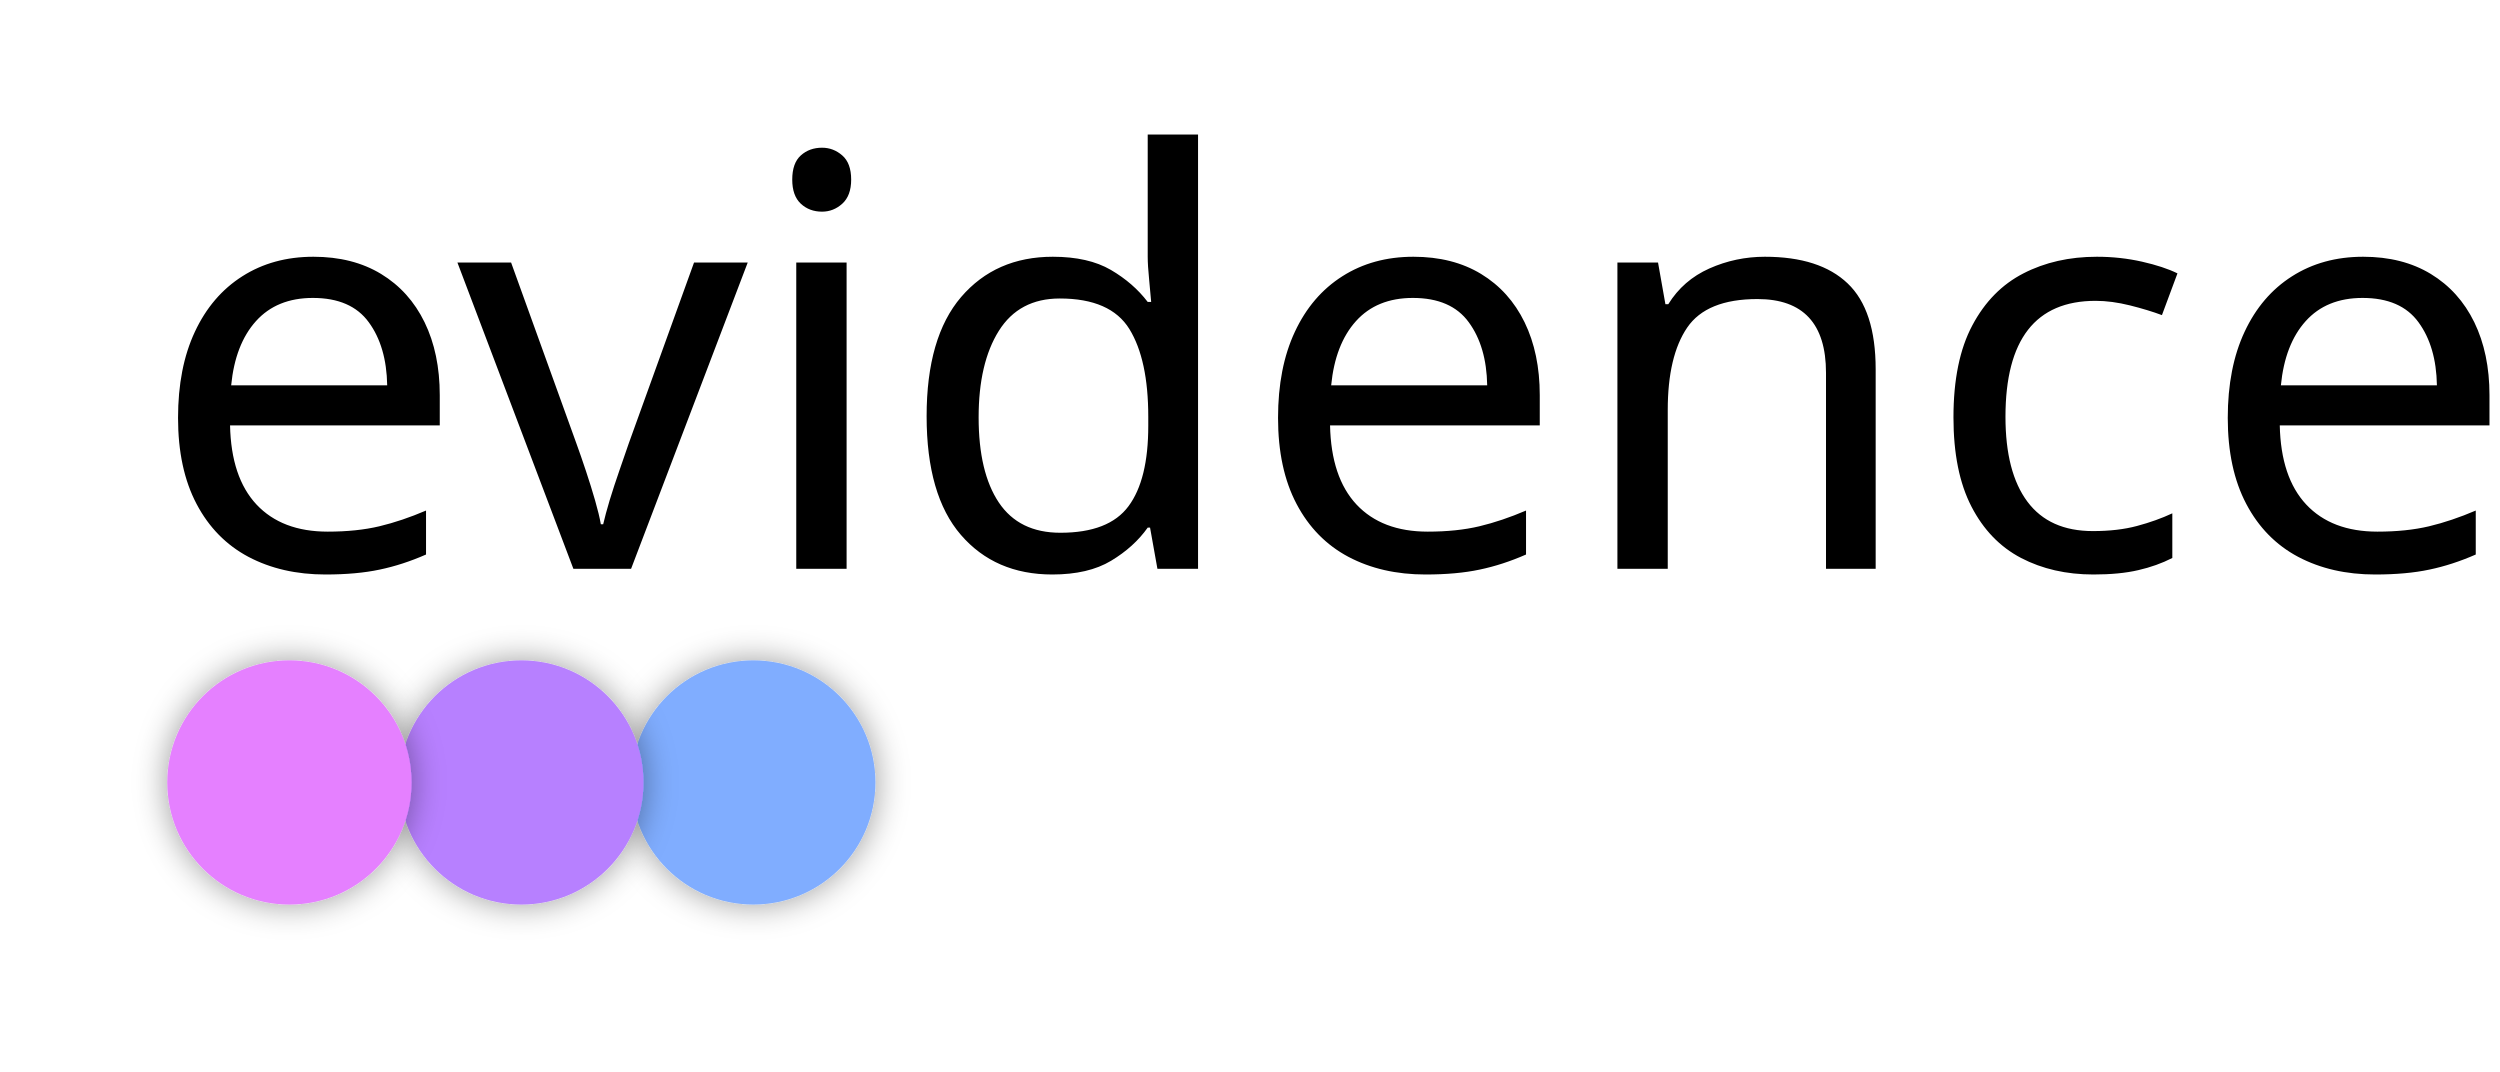
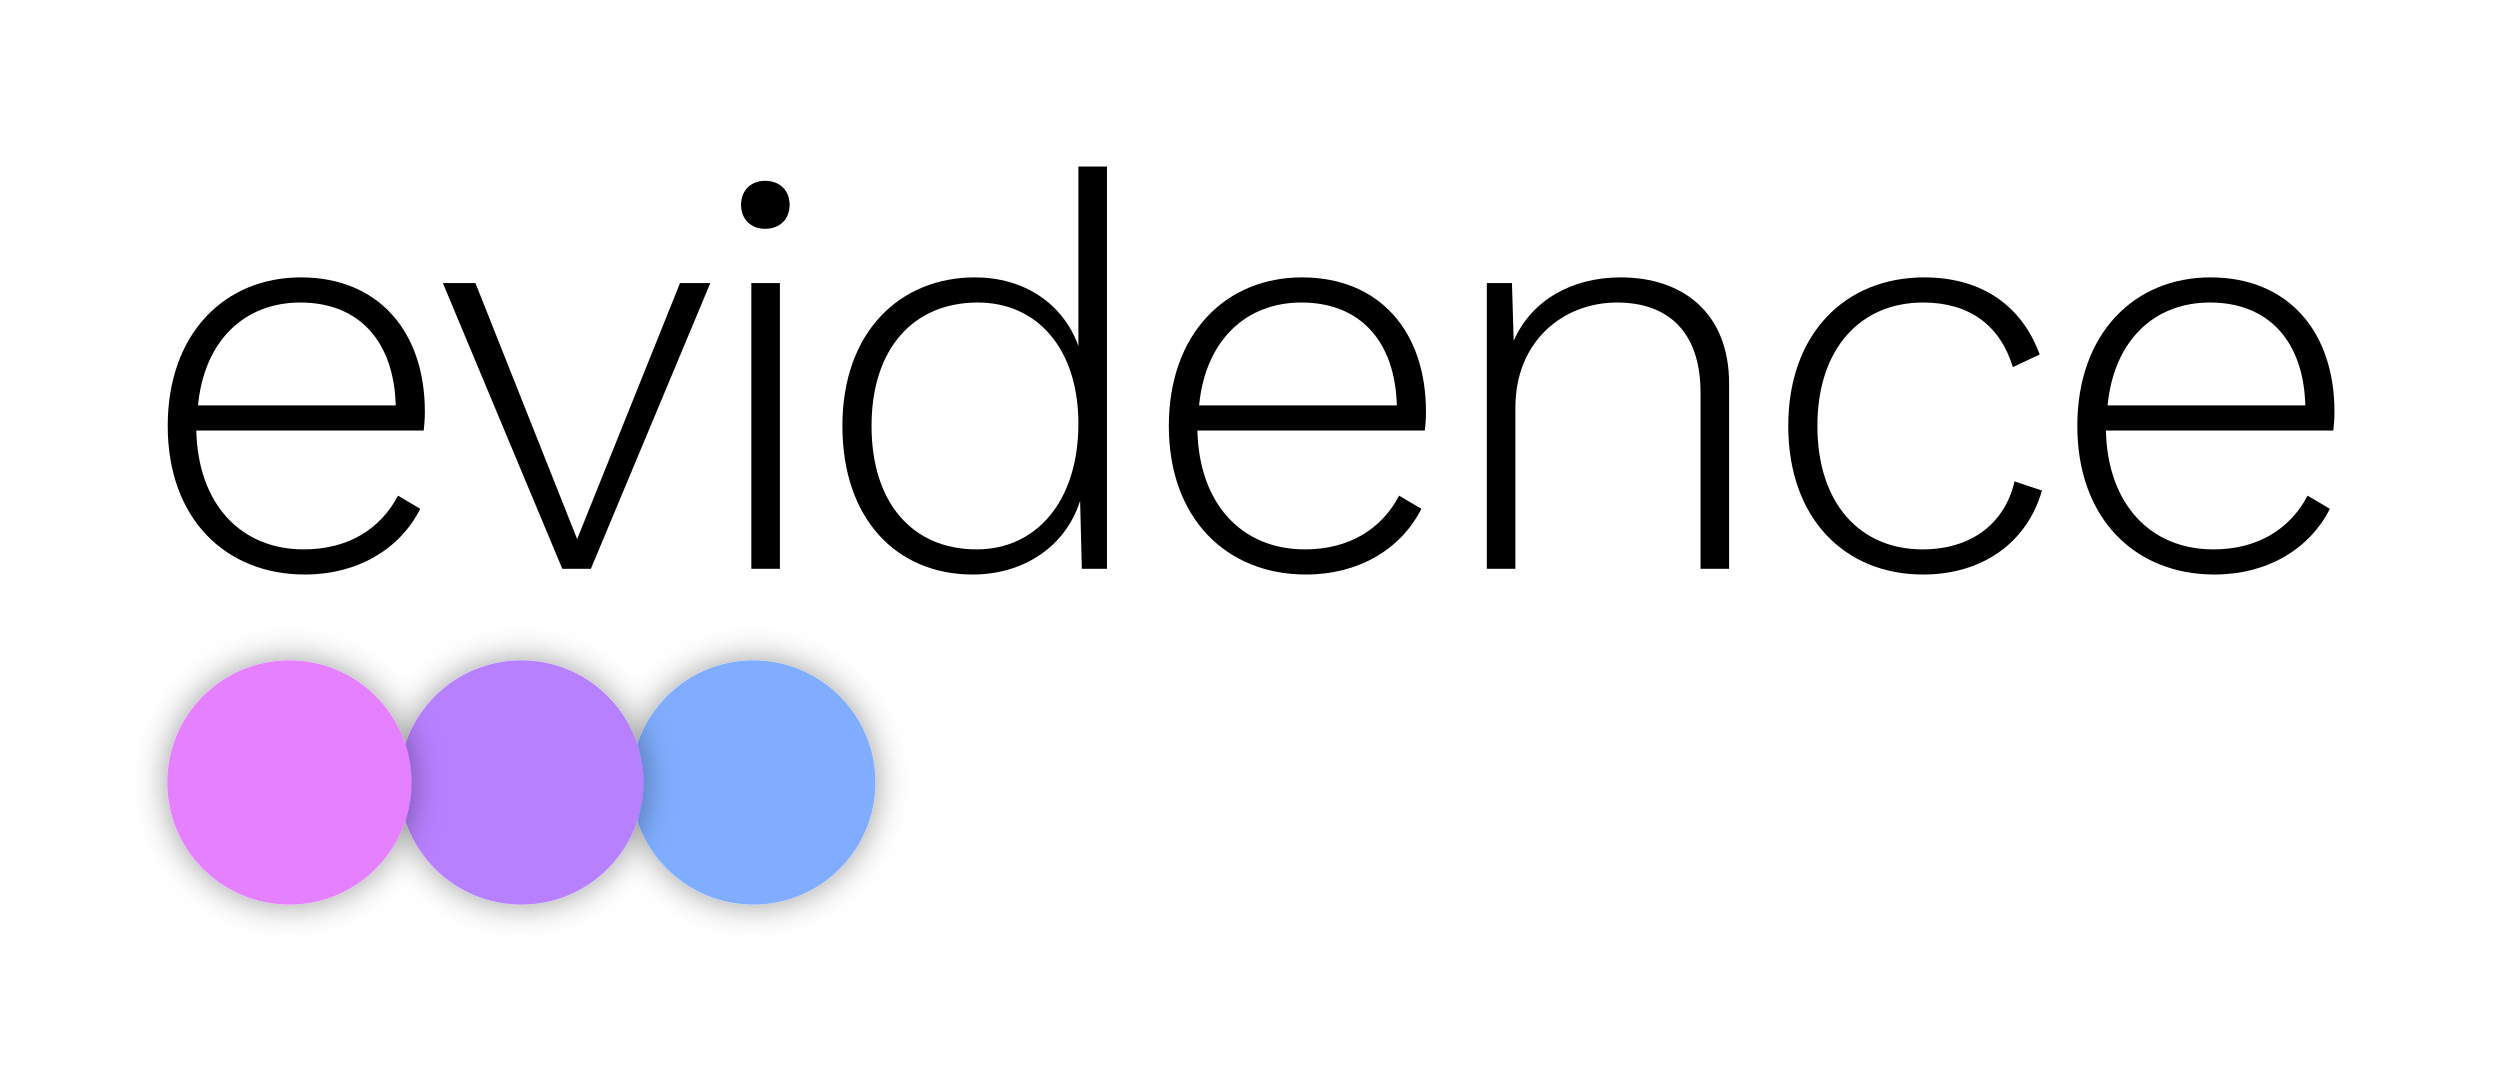
- <svg xmlns="http://www.w3.org/2000/svg" xmlns:ns1="https://boxy-svg.com" viewBox="0 0 350 150">
-   <defs>
+ <svg xmlns="http://www.w3.org/2000/svg" xmlns:ns1="https://boxy-svg.com" viewBox="0 0 350 150" version="1.1" id="svg43">
+   <defs id="defs32">
    <filter id="drop-shadow-filter-0" x="-500%" y="-500%" width="1000%" height="1000%" ns1:preset="drop-shadow 1 0 0 10 0.667 rgba(0,0,0,0.3)">
      <feGaussianBlur in="SourceAlpha" stdDeviation="10" id="feGaussianBlur28" />
      <feOffset dx="0" dy="0" id="feOffset30" />
      <feComponentTransfer result="offsetblur" id="feComponentTransfer33">
        <feFuncA id="spread-ctrl" type="linear" slope="1.334" />
      </feComponentTransfer>
      <feFlood flood-color="rgba(0,0,0,0.3)" id="feFlood35" />
      <feComposite in2="offsetblur" operator="in" id="feComposite37" />
      <feMerge id="feMerge43">
        <feMergeNode id="feMergeNode39" />
        <feMergeNode in="SourceGraphic" id="feMergeNode41" />
      </feMerge>
    </filter>
    <filter id="filter-1" x="-500%" y="-500%" width="1000%" height="1000%" ns1:preset="drop-shadow 1 0 0 10 0.667 rgba(0,0,0,0.3)">
      <feGaussianBlur in="SourceAlpha" stdDeviation="10" id="feGaussianBlur46" />
      <feOffset dx="0" dy="0" id="feOffset48" />
      <feComponentTransfer result="offsetblur" id="feComponentTransfer51">
        <feFuncA id="feFuncA-1" type="linear" slope="1.334" />
      </feComponentTransfer>
      <feFlood flood-color="rgba(0,0,0,0.3)" id="feFlood53" />
      <feComposite in2="offsetblur" operator="in" id="feComposite55" />
      <feMerge id="feMerge61">
        <feMergeNode id="feMergeNode57" />
        <feMergeNode in="SourceGraphic" id="feMergeNode59" />
      </feMerge>
    </filter>
    <filter id="filter-2" x="-500%" y="-500%" width="1000%" height="1000%" ns1:preset="drop-shadow 1 0 0 10 0.667 rgba(0,0,0,0.3)">
      <feGaussianBlur in="SourceAlpha" stdDeviation="10" id="feGaussianBlur64" />
      <feOffset dx="0" dy="0" id="feOffset66" />
      <feComponentTransfer result="offsetblur" id="feComponentTransfer69">
        <feFuncA id="feFuncA-2" type="linear" slope="1.334" />
      </feComponentTransfer>
      <feFlood flood-color="rgba(0,0,0,0.3)" id="feFlood71" />
      <feComposite in2="offsetblur" operator="in" id="feComposite73" />
      <feMerge id="feMerge79">
        <feMergeNode id="feMergeNode75" />
        <feMergeNode in="SourceGraphic" id="feMergeNode77" />
      </feMerge>
    </filter>
  </defs>
-   <g>
+   <g id="g41">
    <g id="layer1" transform="matrix(1, 0, 0, 1, 54.98438, -216.2775)" style="filter: none;">
-       <text id="text833" style="font-family: &quot;Prodigy Sans&quot;; font-size: 80px; font-weight: 300; line-height: 26.458px; white-space: pre;" x="-34.464" y="295.911">evidence</text>
+       <g aria-label="evidence" id="text833" style="font-weight:300;font-size:80px;line-height:26.458px;font-family:'Prodigy Sans';white-space:pre">
+         <path d="m 4.496,273.911 c 0,-11.2 -6.48,-18.8 -17.36,-18.8 -10.64,0 -18.64,7.84 -18.64,20.8 0,12.96 8.08,20.8 19.2,20.8 7.36,0 13.28,-3.52 16.16,-9.2 l -3.12,-1.84 c -2.48,4.72 -7.04,7.52 -13.2,7.52 -8.8,0 -14.8,-6.32 -15.04,-16.64 H 4.336 c 0.08,-0.64 0.16,-1.6 0.16,-2.64 z m -31.76,-0.88 c 0.88,-9.12 6.56,-14.4 14.32,-14.4 8.24,0 13.12,5.44 13.36,14.4 z" style="font-weight:300;font-size:80px;line-height:26.458px;font-family:'Prodigy Sans';white-space:pre" id="path872" />
+         <path d="m 25.818,291.751 -14.24,-35.84 H 7.018 l 16.72,40 h 4 l 16.72,-40 h -4.24 z" style="font-weight:300;font-size:80px;line-height:26.458px;font-family:'Prodigy Sans';white-space:pre" id="path874" />
+         <path d="m 52.122,241.591 c -2,0 -3.36,1.36 -3.36,3.36 0,2 1.36,3.36 3.36,3.36 2.08,0 3.44,-1.36 3.44,-3.36 0,-2 -1.36,-3.36 -3.44,-3.36 z m -1.92,14.32 v 40 h 4 v -40 z" style="font-weight:300;font-size:80px;line-height:26.458px;font-family:'Prodigy Sans';white-space:pre" id="path876" />
+         <path d="m 95.991,264.711 c -2.16,-6 -7.68,-9.6 -14.48,-9.6 -10.48,0 -18.56,7.6 -18.56,20.8 0,13.04 7.6,20.8 18.24,20.8 6.96,0 12.96,-3.76 15.04,-10.32 l 0.24,9.52 h 3.52 v -56.32 h -4 z m -14.24,28.48 c -9.04,0 -14.72,-6.56 -14.72,-17.28 0,-10.72 5.76,-17.28 14.88,-17.28 8.32,0 14.08,6.48 14.08,16.96 0,10.8 -5.84,17.6 -14.24,17.6 z" style="font-weight:300;font-size:80px;line-height:26.458px;font-family:'Prodigy Sans';white-space:pre" id="path878" />
+         <path d="m 144.652,273.911 c 0,-11.2 -6.48,-18.8 -17.36,-18.8 -10.64,0 -18.64,7.84 -18.64,20.8 0,12.96 8.08,20.8 19.2,20.8 7.36,0 13.28,-3.52 16.16,-9.2 l -3.12,-1.84 c -2.48,4.72 -7.04,7.52 -13.2,7.52 -8.8,0 -14.8,-6.32 -15.04,-16.64 h 31.84 c 0.08,-0.64 0.16,-1.6 0.16,-2.64 z m -31.76,-0.88 c 0.88,-9.12 6.56,-14.4 14.32,-14.4 8.24,0 13.12,5.44 13.36,14.4 z" style="font-weight:300;font-size:80px;line-height:26.458px;font-family:'Prodigy Sans';white-space:pre" id="path880" />
+         <path d="m 171.891,255.111 c -6.8,0 -12.48,3.2 -14.96,8.88 l -0.24,-8.08 h -3.52 v 40 h 4 v -22.56 c 0,-9.36 6.72,-14.72 14.24,-14.72 6.88,0 11.68,3.84 11.68,12.64 v 24.64 h 4 v -25.92 c 0,-9.84 -6.4,-14.88 -15.2,-14.88 z" style="font-weight:300;font-size:80px;line-height:26.458px;font-family:'Prodigy Sans';white-space:pre" id="path882" />
+         <path d="m 214.411,255.111 c -11.04,0 -19.04,7.84 -19.04,20.8 0,12.96 7.92,20.8 18.88,20.8 8.32,0 14.56,-4.48 16.64,-11.76 l -3.84,-1.28 c -1.36,5.92 -6.08,9.52 -12.88,9.52 -8.8,0 -14.72,-6.48 -14.72,-17.28 0,-10.8 6,-17.28 14.8,-17.28 6.48,0 10.8,3.2 12.56,9.04 l 3.76,-1.76 c -2.48,-6.8 -8.08,-10.8 -16.16,-10.8 z" style="font-weight:300;font-size:80px;line-height:26.458px;font-family:'Prodigy Sans';white-space:pre" id="path884" />
+         <path d="m 271.84,273.911 c 0,-11.2 -6.48,-18.8 -17.36,-18.8 -10.64,0 -18.64,7.84 -18.64,20.8 0,12.96 8.08,20.8 19.2,20.8 7.36,0 13.28,-3.52 16.16,-9.2 l -3.12,-1.84 c -2.48,4.72 -7.04,7.52 -13.2,7.52 -8.8,0 -14.8,-6.32 -15.04,-16.64 h 31.84 c 0.08,-0.64 0.16,-1.6 0.16,-2.64 z m -31.76,-0.88 c 0.88,-9.12 6.56,-14.4 14.32,-14.4 8.24,0 13.12,5.44 13.36,14.4 z" style="font-weight:300;font-size:80px;line-height:26.458px;font-family:'Prodigy Sans';white-space:pre" id="path886" />
+       </g>
    </g>
-     <g style="" transform="matrix(0.227896, 0, 0, 0.227896, 34.40073, 33.79063)">
+     <g style="" transform="matrix(0.227896, 0, 0, 0.227896, 34.40073, 33.79063)" id="g39">
      <circle style="filter:url(#drop-shadow-filter-0);fill:#80adff;fill-opacity:1" cx="311.829" cy="332.406" r="75" id="circle84" />
      <circle style="filter:url(#filter-1);fill:#b780ff;fill-opacity:1" cx="195" cy="250" r="75" transform="matrix(0, -1, 1, 0, -80.67177, 527.4063)" id="circle86" />
      <circle style="filter:url(#filter-2);fill:#e580ff;fill-opacity:1" cx="26.827" cy="332.406" r="75" id="circle88" />
    </g>
  </g>
</svg>
